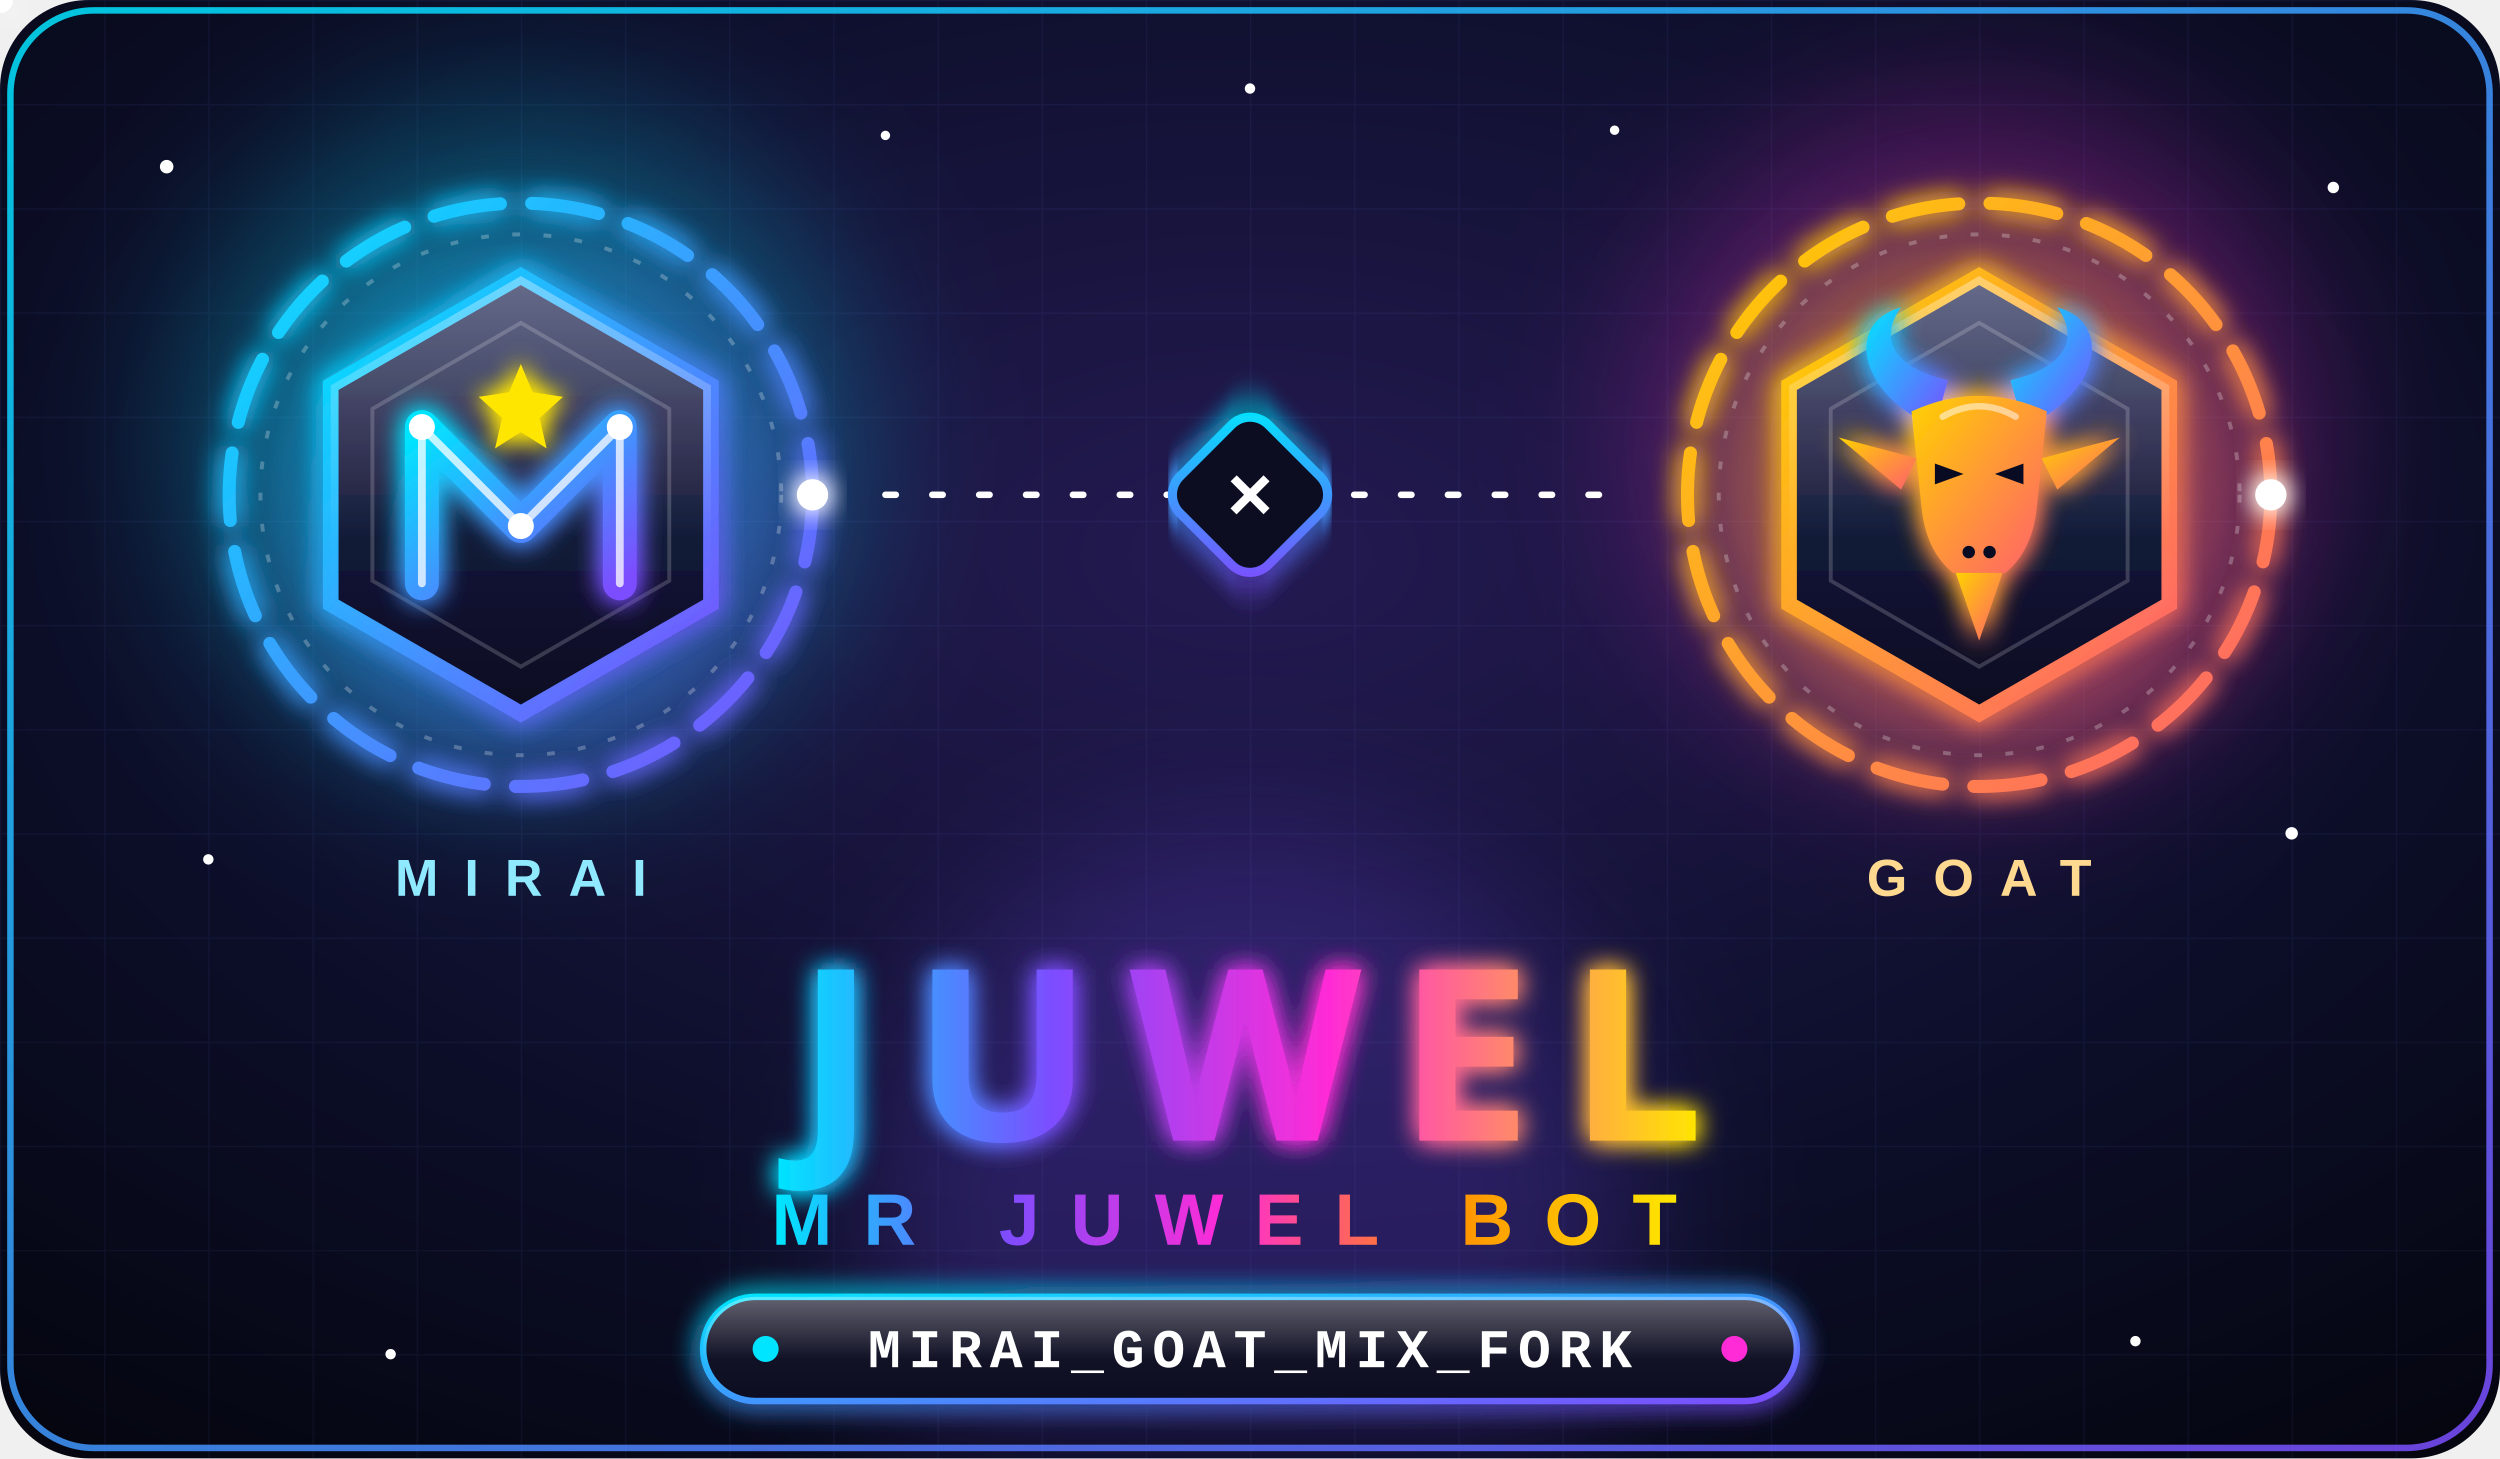
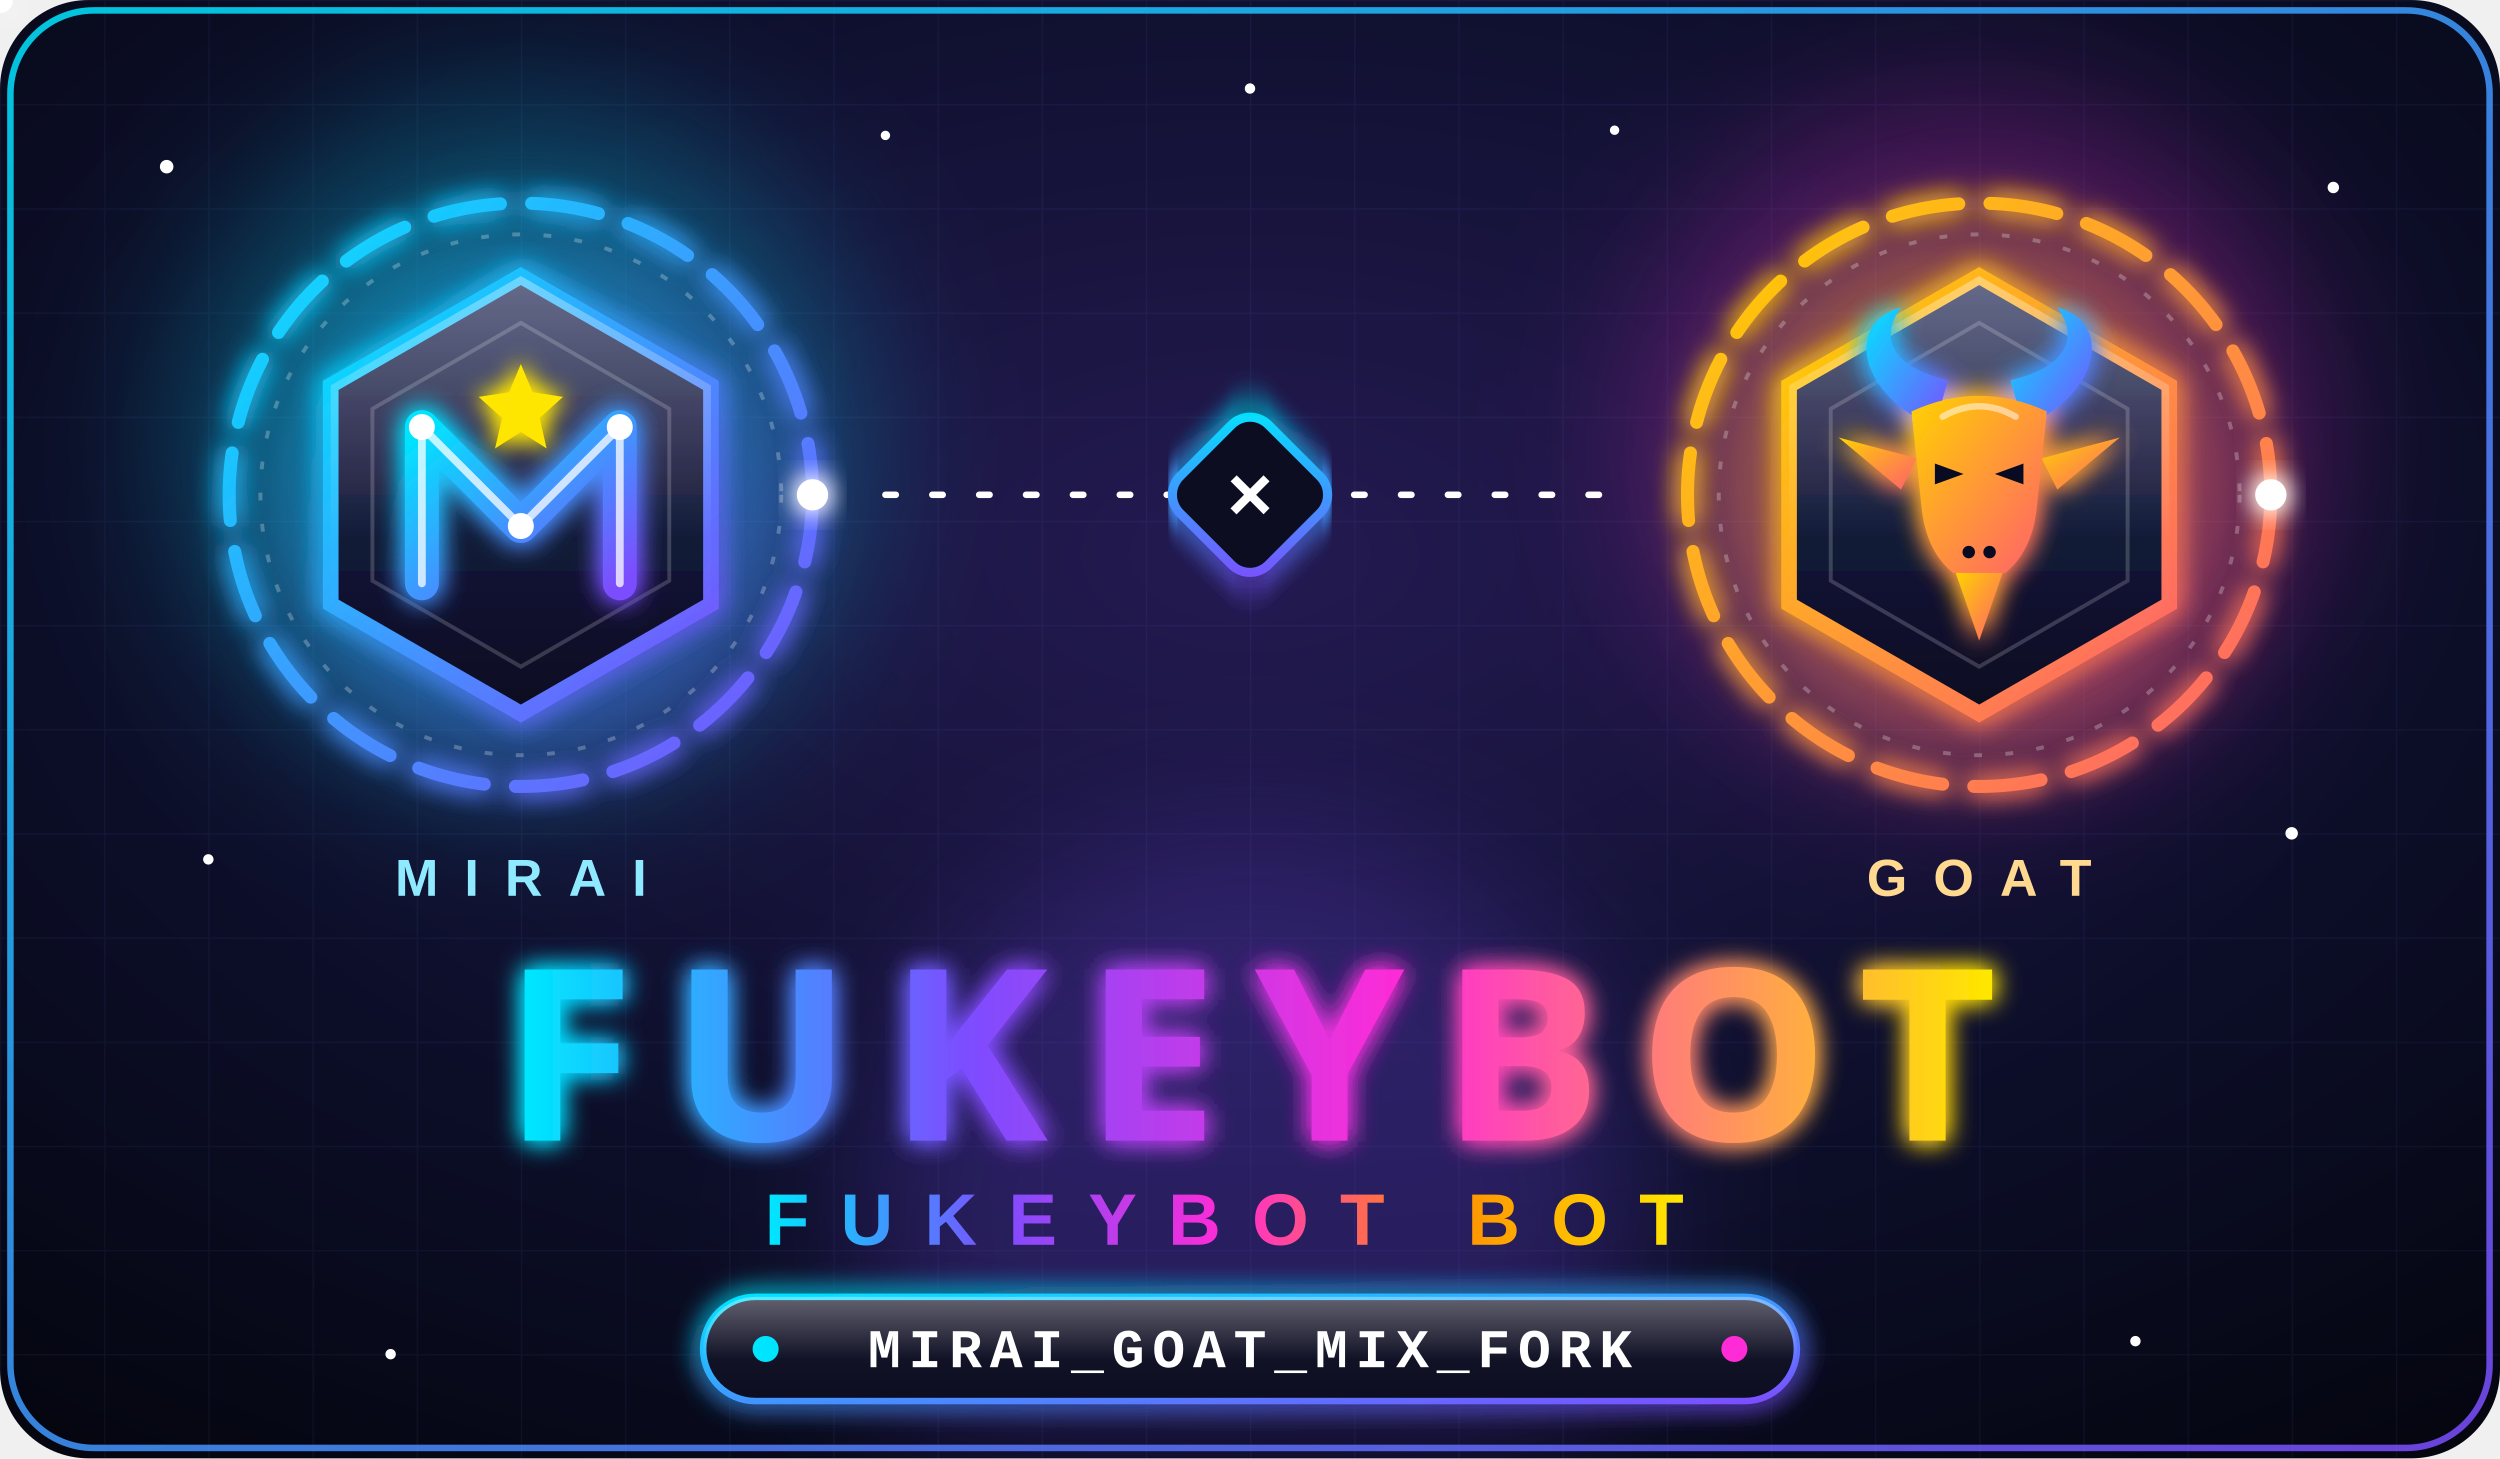
- <svg xmlns="http://www.w3.org/2000/svg" viewBox="0 0 960 560" width="960" height="560" role="img" aria-label="JUWEL — MR JUWEL BOT — MIRAI_GOAT_MIX_FORK">
+ <svg xmlns="http://www.w3.org/2000/svg" viewBox="0 0 960 560" width="960" height="560" role="img" aria-label="FUKEYBOT — FUKEYBOT BOT — MIRAI_GOAT_MIX_FORK">
  <defs>
    <radialGradient id="bg" cx="50%" cy="38%" r="80%">
      <stop offset="0%" stop-color="#241a52" />
      <stop offset="55%" stop-color="#0d0f2b" />
      <stop offset="100%" stop-color="#04050d" />
    </radialGradient>
    <linearGradient id="neonA" x1="0" y1="0" x2="1" y2="1">
      <stop offset="0%" stop-color="#00e5ff">
        <animate attributeName="stop-color" values="#00e5ff;#7c4dff;#ff2bd6;#00e5ff" dur="7s" repeatCount="indefinite" />
      </stop>
      <stop offset="100%" stop-color="#7c4dff">
        <animate attributeName="stop-color" values="#7c4dff;#ff2bd6;#00e5ff;#7c4dff" dur="7s" repeatCount="indefinite" />
      </stop>
    </linearGradient>
    <linearGradient id="neonB" x1="0" y1="0" x2="1" y2="1">
      <stop offset="0%" stop-color="#ffd200">
        <animate attributeName="stop-color" values="#ffd200;#ff5f6d;#ff2bd6;#ffd200" dur="7s" repeatCount="indefinite" />
      </stop>
      <stop offset="100%" stop-color="#ff5f6d">
        <animate attributeName="stop-color" values="#ff5f6d;#ff2bd6;#ffd200;#ff5f6d" dur="7s" repeatCount="indefinite" />
      </stop>
    </linearGradient>
    <linearGradient id="rainbow" x1="0" y1="0" x2="1" y2="0">
      <stop offset="0%" stop-color="#00e5ff" />
      <stop offset="25%" stop-color="#7c4dff" />
      <stop offset="50%" stop-color="#ff2bd6" />
      <stop offset="75%" stop-color="#ff9100" />
      <stop offset="100%" stop-color="#ffe600" />
    </linearGradient>
    <linearGradient id="titleG" x1="0" y1="0" x2="1" y2="0" gradientUnits="objectBoundingBox">
      <stop offset="0%" stop-color="#00e5ff" />
      <stop offset="30%" stop-color="#7c4dff" />
      <stop offset="60%" stop-color="#ff2bd6" />
      <stop offset="100%" stop-color="#ffe600" />
      <animate attributeName="x1" values="0;-0.6;0" dur="6s" repeatCount="indefinite" />
      <animate attributeName="x2" values="1;0.4;1" dur="6s" repeatCount="indefinite" />
    </linearGradient>
    <linearGradient id="glass" x1="0" y1="0" x2="0" y2="1">
      <stop offset="0%" stop-color="#ffffff" stop-opacity="0.35" />
      <stop offset="60%" stop-color="#ffffff" stop-opacity="0.02" />
      <stop offset="100%" stop-color="#ffffff" stop-opacity="0" />
    </linearGradient>
    <linearGradient id="hexFill" x1="0" y1="0" x2="0" y2="1">
      <stop offset="0%" stop-color="#1a1f4d" />
      <stop offset="100%" stop-color="#090b22" />
    </linearGradient>
    <linearGradient id="shine" x1="0" y1="0" x2="1" y2="0">
      <stop offset="0%" stop-color="#fff" stop-opacity="0" />
      <stop offset="50%" stop-color="#fff" stop-opacity="0.85" />
      <stop offset="100%" stop-color="#fff" stop-opacity="0" />
    </linearGradient>
    <filter id="glow" x="-60%" y="-60%" width="220%" height="220%">
      <feGaussianBlur stdDeviation="5" result="b" />
      <feMerge>
        <feMergeNode in="b" />
        <feMergeNode in="b" />
        <feMergeNode in="SourceGraphic" />
      </feMerge>
    </filter>
    <filter id="blur30" x="-100%" y="-100%" width="300%" height="300%">
      <feGaussianBlur stdDeviation="30" />
    </filter>
    <filter id="blur14" x="-100%" y="-100%" width="300%" height="300%">
      <feGaussianBlur stdDeviation="14" />
    </filter>
    <clipPath id="titleClip">
-       <text x="480" y="438" text-anchor="middle" font-family="Verdana, 'Arial Black', sans-serif" font-size="92" font-weight="900" letter-spacing="14">JUWEL</text>
+       <text x="480" y="438" text-anchor="middle" font-family="Verdana, 'Arial Black', sans-serif" font-size="92" font-weight="900" letter-spacing="14">FUKEYBOT</text>
    </clipPath>
    <pattern id="grid" width="40" height="40" patternUnits="userSpaceOnUse">
      <path d="M40 0H0V40" fill="none" stroke="#7c8cff" stroke-opacity="0.07" stroke-width="1" />
    </pattern>
    <polygon id="hex" points="0,-84 73,-42 73,42 0,84 -73,42 -73,-42" />
  </defs>
  <rect width="960" height="560" rx="34" fill="url(#bg)" />
  <rect width="960" height="560" rx="34" fill="url(#grid)" />
  <g>
    <circle cx="200" cy="170" r="130" fill="#00e5ff" opacity="0.28" filter="url(#blur30)">
      <animate attributeName="cx" values="200;260;200" dur="9s" repeatCount="indefinite" />
      <animate attributeName="opacity" values="0.2;0.38;0.2" dur="5s" repeatCount="indefinite" />
    </circle>
    <circle cx="760" cy="170" r="130" fill="#ff2bd6" opacity="0.28" filter="url(#blur30)">
      <animate attributeName="cx" values="760;700;760" dur="9s" repeatCount="indefinite" />
      <animate attributeName="opacity" values="0.38;0.2;0.38" dur="5s" repeatCount="indefinite" />
    </circle>
    <circle cx="480" cy="470" r="150" fill="#7c4dff" opacity="0.25" filter="url(#blur30)">
      <animate attributeName="opacity" values="0.15;0.32;0.15" dur="6s" repeatCount="indefinite" />
    </circle>
  </g>
  <g fill="#fff">
    <circle cx="64" cy="64" r="2.6">
      <animate attributeName="opacity" values="0.1;1;0.1" dur="2.2s" repeatCount="indefinite" />
    </circle>
    <circle cx="896" cy="72" r="2.2">
      <animate attributeName="opacity" values="1;0.1;1" dur="2.6s" repeatCount="indefinite" />
    </circle>
    <circle cx="480" cy="34" r="2">
      <animate attributeName="opacity" values="0.1;1;0.1" dur="3s" repeatCount="indefinite" />
    </circle>
    <circle cx="880" cy="320" r="2.4">
      <animate attributeName="opacity" values="1;0.1;1" dur="1.9s" repeatCount="indefinite" />
    </circle>
    <circle cx="80" cy="330" r="2">
      <animate attributeName="opacity" values="0.1;1;0.1" dur="2.4s" repeatCount="indefinite" />
    </circle>
    <circle cx="340" cy="52" r="1.8">
      <animate attributeName="opacity" values="1;0.1;1" dur="2.8s" repeatCount="indefinite" />
    </circle>
    <circle cx="620" cy="50" r="1.8">
      <animate attributeName="opacity" values="0.1;1;0.1" dur="2.1s" repeatCount="indefinite" />
    </circle>
    <circle cx="150" cy="520" r="2">
      <animate attributeName="opacity" values="1;0.1;1" dur="2.7s" repeatCount="indefinite" />
    </circle>
    <circle cx="820" cy="515" r="2">
      <animate attributeName="opacity" values="0.1;1;0.1" dur="2.3s" repeatCount="indefinite" />
    </circle>
  </g>
  <rect x="4" y="4" width="952" height="552" rx="32" fill="none" stroke="url(#neonA)" stroke-width="2.5" opacity="0.85" />
  <g>
    <line x1="340" y1="190" x2="620" y2="190" stroke="url(#rainbow)" stroke-width="4" stroke-opacity="0.35" filter="url(#glow)" />
    <line x1="340" y1="190" x2="620" y2="190" stroke="#fff" stroke-width="2.5" stroke-dasharray="4 14" stroke-linecap="round">
      <animate attributeName="stroke-dashoffset" from="0" to="-72" dur="1.4s" repeatCount="indefinite" />
    </line>
    <circle r="5" fill="#fff" filter="url(#glow)">
      <animate attributeName="cx" values="340;620;340" dur="3s" repeatCount="indefinite" />
      <animate attributeName="cy" values="190;190;190" dur="3s" repeatCount="indefinite" />
    </circle>
    <g transform="translate(480,190)">
      <rect x="-24" y="-24" width="48" height="48" rx="10" transform="rotate(45)" fill="#0b0e24" stroke="url(#neonA)" stroke-width="3.5" filter="url(#glow)">
        <animateTransform attributeName="transform" type="rotate" values="45;135;225;315;405" dur="10s" repeatCount="indefinite" />
      </rect>
      <text y="10" text-anchor="middle" font-family="Verdana, Arial, sans-serif" font-size="30" font-weight="900" fill="#fff">×</text>
    </g>
  </g>
  <g>
    <animateTransform attributeName="transform" type="translate" values="0,-10;0,10;0,-10" dur="4.2s" repeatCount="indefinite" />
    <g transform="translate(200,190)">
      <circle r="105" fill="url(#neonA)" opacity="0.35" filter="url(#blur14)" />
      <circle r="112" fill="none" stroke="url(#neonA)" stroke-width="5" stroke-dasharray="26 12" stroke-linecap="round" filter="url(#glow)">
        <animateTransform attributeName="transform" type="rotate" from="0" to="360" dur="18s" repeatCount="indefinite" />
      </circle>
      <circle r="100" fill="none" stroke="#fff" stroke-opacity="0.25" stroke-width="1.5" stroke-dasharray="3 9">
        <animateTransform attributeName="transform" type="rotate" from="360" to="0" dur="30s" repeatCount="indefinite" />
      </circle>
      <g>
        <animateTransform attributeName="transform" type="rotate" from="0" to="360" dur="6s" repeatCount="indefinite" />
        <circle cx="112" cy="0" r="6" fill="#fff" filter="url(#glow)" />
      </g>
      <use href="#hex" fill="url(#hexFill)" stroke="url(#neonA)" stroke-width="6" filter="url(#glow)" />
      <use href="#hex" fill="url(#glass)" />
      <polygon points="0,-66 57,-33 57,33 0,66 -57,33 -57,-33" fill="none" stroke="#fff" stroke-opacity="0.18" stroke-width="1.5" />
      <path d="M -38 34 L -38 -26 L 0 12 L 38 -26 L 38 34" fill="none" stroke="url(#neonA)" stroke-width="13" stroke-linecap="round" stroke-linejoin="round" filter="url(#glow)" />
      <path d="M -38 34 L -38 -26 L 0 12 L 38 -26 L 38 34" fill="none" stroke="#fff" stroke-opacity="0.75" stroke-width="3" stroke-linecap="round" stroke-linejoin="round" />
      <g fill="#fff">
        <circle cx="-38" cy="-26" r="5" />
        <circle cx="38" cy="-26" r="5" />
        <circle cx="0" cy="12" r="5" />
      </g>
      <g>
        <animateTransform attributeName="transform" type="translate" values="0,0;0,-7;0,0" dur="2s" repeatCount="indefinite" />
        <path d="M0 -58 L5 -46 L18 -44 L8 -35 L11 -22 L0 -29 L-11 -22 L-8 -35 L-18 -44 L-5 -46 Z" transform="translate(0,2) scale(0.9)" fill="#ffe600" filter="url(#glow)" />
      </g>
    </g>
    <text x="200" y="344" text-anchor="middle" font-family="Verdana, Arial, sans-serif" font-size="20" font-weight="800" letter-spacing="10" fill="#8fe9ff">MIRAI</text>
  </g>
  <g>
    <animateTransform attributeName="transform" type="translate" values="0,10;0,-10;0,10" dur="4.2s" repeatCount="indefinite" />
    <g transform="translate(760,190)">
      <circle r="105" fill="url(#neonB)" opacity="0.35" filter="url(#blur14)" />
      <circle r="112" fill="none" stroke="url(#neonB)" stroke-width="5" stroke-dasharray="26 12" stroke-linecap="round" filter="url(#glow)">
        <animateTransform attributeName="transform" type="rotate" from="360" to="0" dur="18s" repeatCount="indefinite" />
      </circle>
      <circle r="100" fill="none" stroke="#fff" stroke-opacity="0.25" stroke-width="1.5" stroke-dasharray="3 9">
        <animateTransform attributeName="transform" type="rotate" from="0" to="360" dur="30s" repeatCount="indefinite" />
      </circle>
      <g>
        <animateTransform attributeName="transform" type="rotate" from="360" to="0" dur="6s" repeatCount="indefinite" />
        <circle cx="112" cy="0" r="6" fill="#fff" filter="url(#glow)" />
      </g>
      <use href="#hex" fill="url(#hexFill)" stroke="url(#neonB)" stroke-width="6" filter="url(#glow)" />
      <use href="#hex" fill="url(#glass)" />
      <polygon points="0,-66 57,-33 57,33 0,66 -57,33 -57,-33" fill="none" stroke="#fff" stroke-opacity="0.18" stroke-width="1.5" />
      <g filter="url(#glow)">
        <path d="M -17 -26 C -46 -38 -52 -66 -30 -72 C -40 -58 -30 -48 -12 -44" fill="url(#neonA)" />
        <path d="M  17 -26 C  46 -38  52 -66  30 -72 C  40 -58  30 -48  12 -44" fill="url(#neonA)" />
        <path d="M -24 -14 L -54 -22 L -30 -2 Z" fill="url(#neonB)" />
        <path d="M  24 -14 L  54 -22 L  30 -2 Z" fill="url(#neonB)" />
        <path d="M -26 -32 Q 0 -44 26 -32 L 22 6 Q 20 22 10 30 L -10 30 Q -20 22 -22 6 Z" fill="url(#neonB)" />
        <path d="M -9 30 L 0 56 L 9 30 Z" fill="url(#neonB)" />
      </g>
      <path d="M -17 -12 L -6 -8 L -17 -4 Z" fill="#090b22" />
      <path d="M  17 -12 L  6 -8 L  17 -4 Z" fill="#090b22" />
      <circle cx="-4" cy="22" r="2.4" fill="#090b22" />
      <circle cx="4" cy="22" r="2.4" fill="#090b22" />
      <path d="M -14 -30 Q 0 -38 14 -30" fill="none" stroke="#fff" stroke-opacity="0.5" stroke-width="2.5" stroke-linecap="round" />
    </g>
    <text x="760" y="344" text-anchor="middle" font-family="Verdana, Arial, sans-serif" font-size="20" font-weight="800" letter-spacing="10" fill="#ffd98f">GOAT</text>
  </g>
-   <text x="480" y="438" text-anchor="middle" font-family="Verdana, 'Arial Black', sans-serif" font-size="92" font-weight="900" letter-spacing="14" fill="url(#titleG)" filter="url(#glow)">JUWEL</text>
+   <text x="480" y="438" text-anchor="middle" font-family="Verdana, 'Arial Black', sans-serif" font-size="92" font-weight="900" letter-spacing="14" fill="url(#titleG)" filter="url(#glow)">FUKEYBOT</text>
  <g clip-path="url(#titleClip)">
    <rect x="-200" y="350" width="120" height="110" fill="url(#shine)" transform="skewX(-20)">
      <animate attributeName="x" values="-200;1100" dur="4s" repeatCount="indefinite" />
    </rect>
  </g>
-   <text x="480" y="478" text-anchor="middle" font-family="Verdana, Arial, sans-serif" font-size="28" font-weight="800" letter-spacing="12" fill="url(#rainbow)">MR JUWEL BOT
+   <text x="480" y="478" text-anchor="middle" font-family="Verdana, Arial, sans-serif" font-size="28" font-weight="800" letter-spacing="12" fill="url(#rainbow)">FUKEYBOT BOT
    <animate attributeName="opacity" values="0.7;1;0.7" dur="3s" repeatCount="indefinite" />
  </text>
  <g transform="translate(480,518)">
    <rect x="-210" y="-20" width="420" height="40" rx="20" fill="#0a0c24" stroke="url(#neonA)" stroke-width="2.5" filter="url(#glow)" />
    <rect x="-210" y="-20" width="420" height="40" rx="20" fill="url(#glass)" />
    <circle cx="-186" cy="0" r="5" fill="#00e5ff">
      <animate attributeName="opacity" values="1;0.2;1" dur="1.4s" repeatCount="indefinite" />
    </circle>
    <circle cx="186" cy="0" r="5" fill="#ff2bd6">
      <animate attributeName="opacity" values="0.2;1;0.2" dur="1.4s" repeatCount="indefinite" />
    </circle>
    <text y="7" text-anchor="middle" font-family="'Courier New', Consolas, monospace" font-size="21" font-weight="900" letter-spacing="3" fill="#ffffff">MIRAI_GOAT_MIX_FORK</text>
  </g>
</svg>
